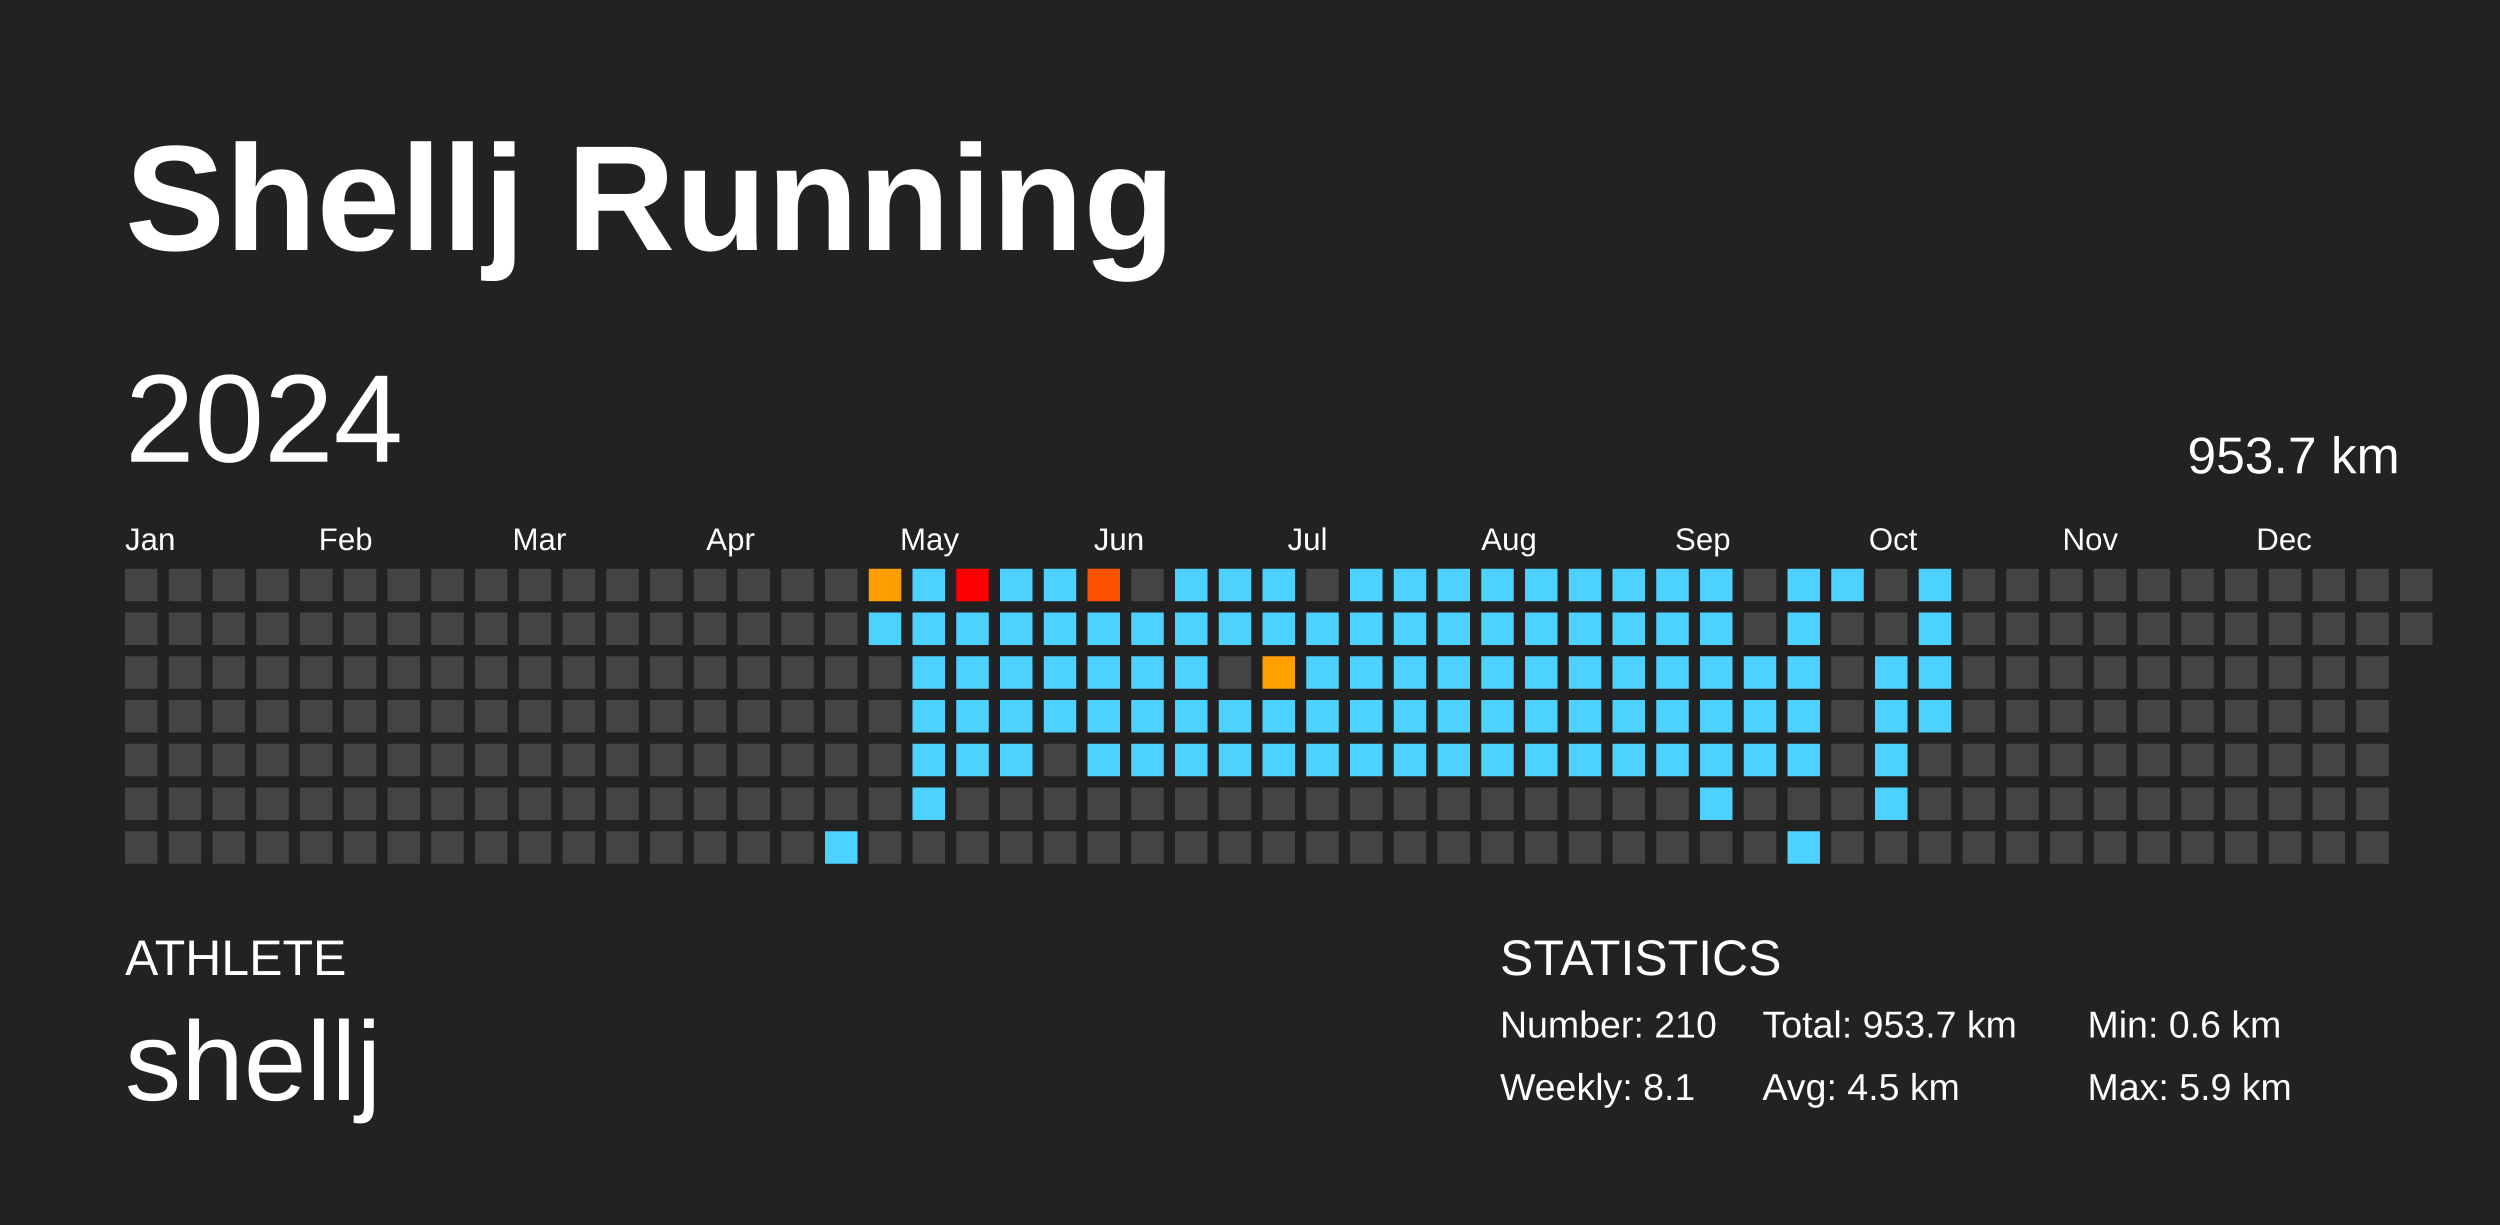
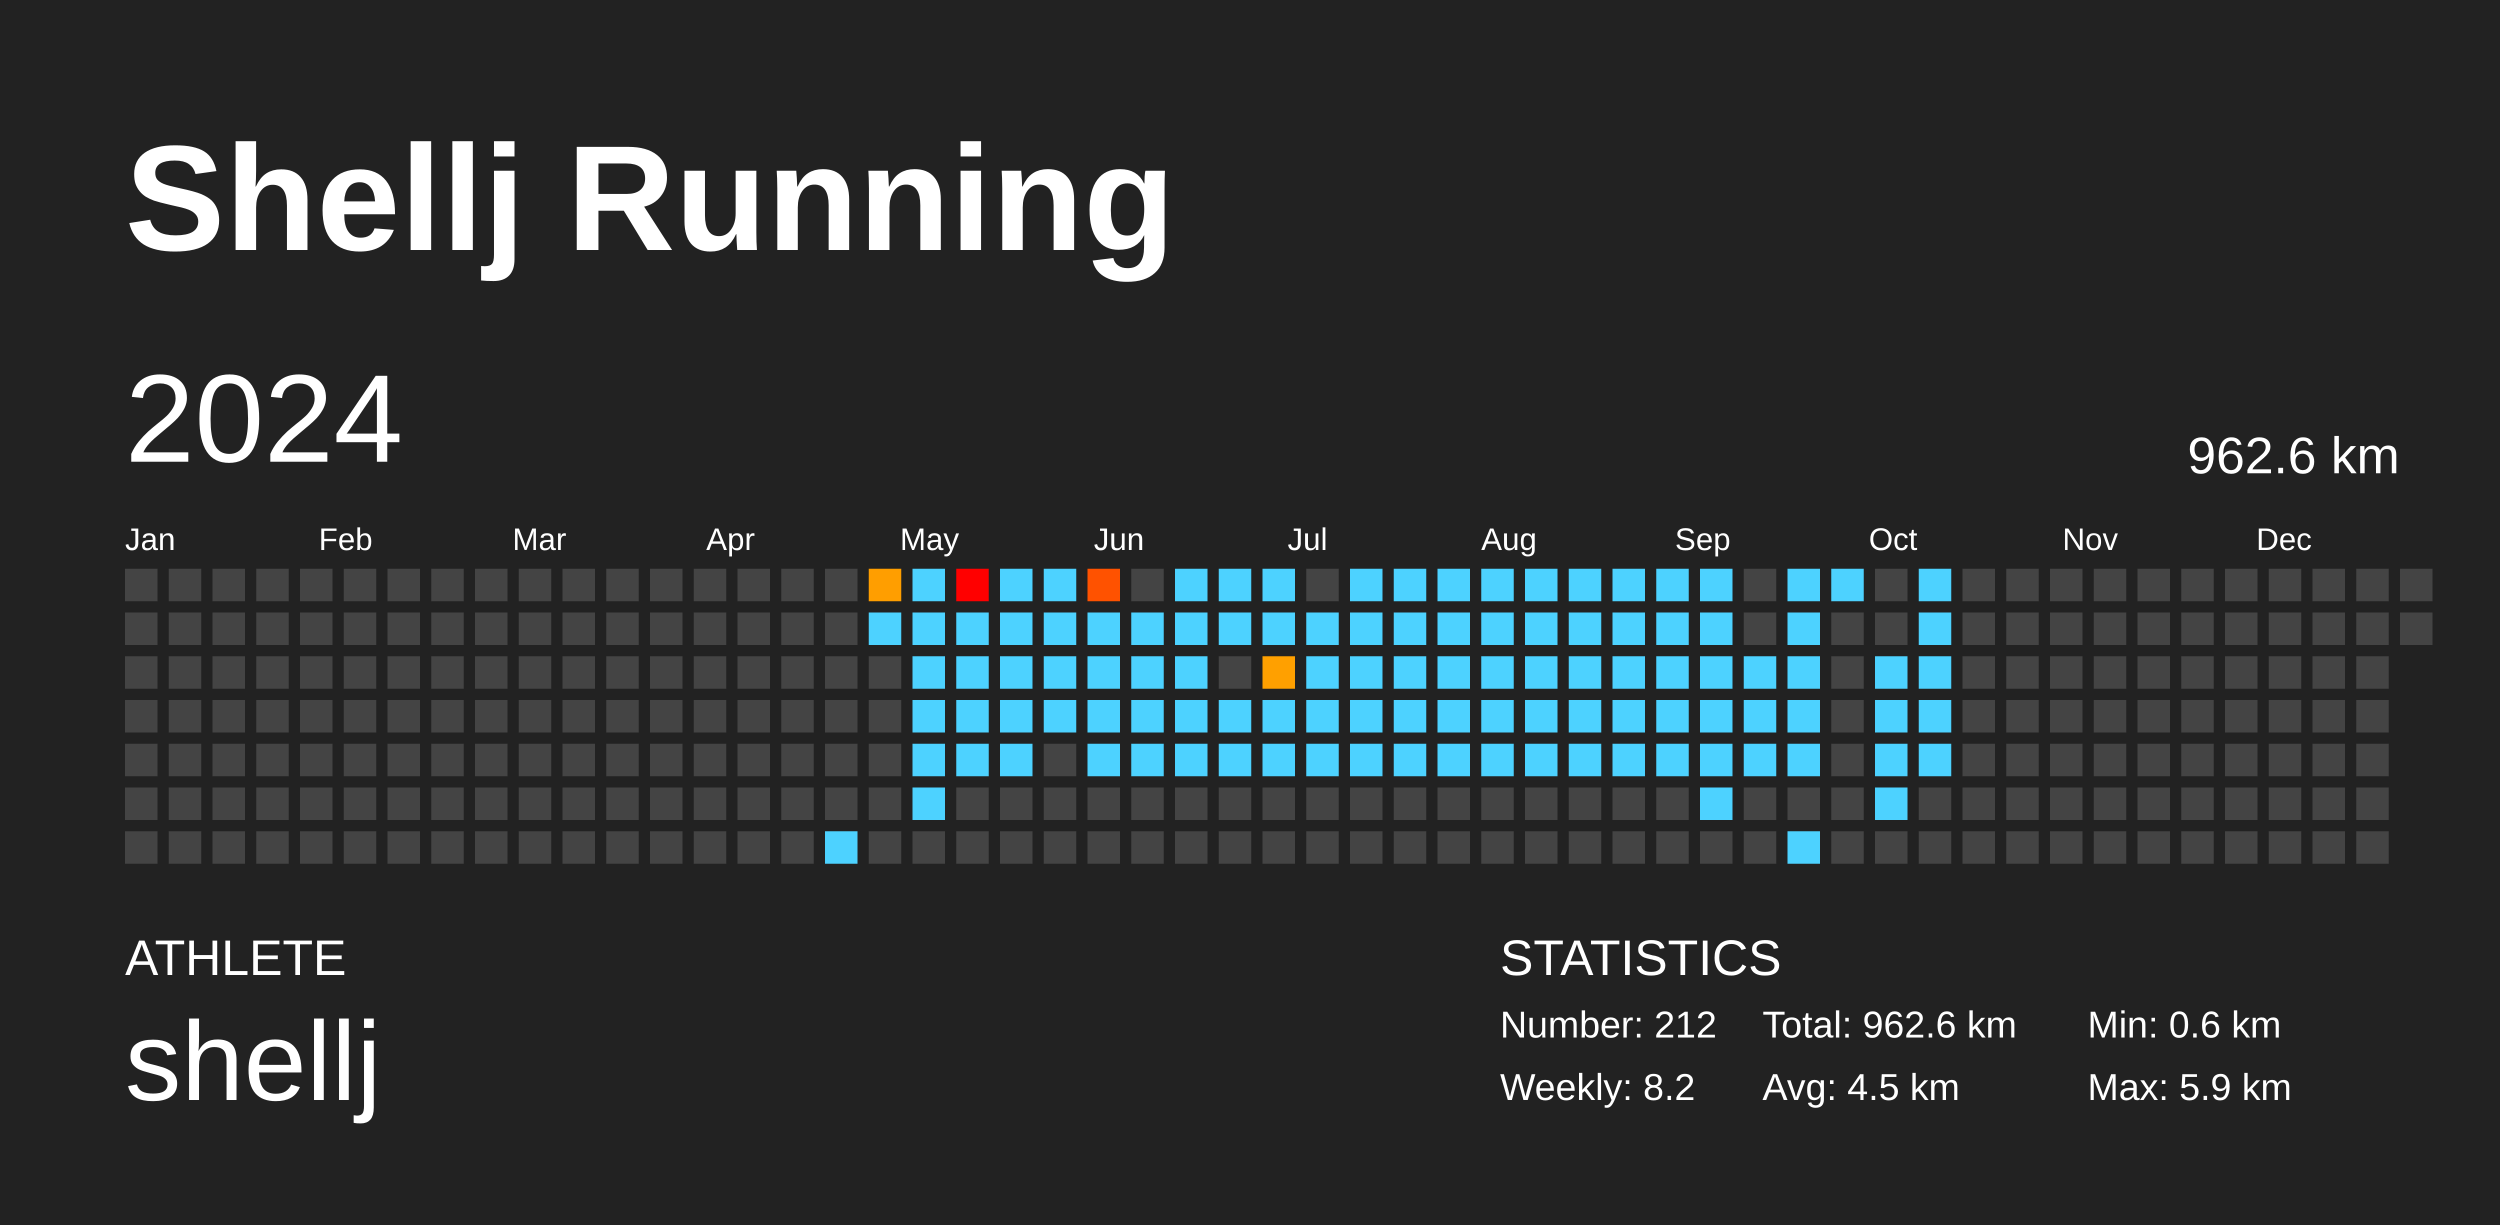
<svg xmlns="http://www.w3.org/2000/svg" baseProfile="full" height="98mm" version="1.1" viewBox="0,0,200,98" width="200mm">
  <defs />
  <rect fill="#222222" height="98" width="200" x="0" y="0" />
  <text fill="#FFFFFF" style="font-size:12px; font-family:Arial; font-weight:bold;" x="10" y="20">Shellj Running</text>
  <text fill="#FFFFFF" style="font-size:4px; font-family:Arial" x="10" y="78">ATHLETE</text>
  <text fill="#FFFFFF" style="font-size:9px; font-family:Arial" x="10" y="88">shellj</text>
  <text fill="#FFFFFF" style="font-size:4px; font-family:Arial" x="120" y="78">STATISTICS</text>
-   <text fill="#FFFFFF" style="font-size:3px; font-family:Arial" x="120" y="83">Number: 210</text>
-   <text fill="#FFFFFF" style="font-size:3px; font-family:Arial" x="120" y="88">Weekly: 8.1</text>
-   <text fill="#FFFFFF" style="font-size:3px; font-family:Arial" x="141" y="83">Total: 953.7 km</text>
+   <text fill="#FFFFFF" style="font-size:3px; font-family:Arial" x="120" y="83">Number: 212</text>
+   <text fill="#FFFFFF" style="font-size:3px; font-family:Arial" x="120" y="88">Weekly: 8.2</text>
+   <text fill="#FFFFFF" style="font-size:3px; font-family:Arial" x="141" y="83">Total: 962.6 km</text>
  <text fill="#FFFFFF" style="font-size:3px; font-family:Arial" x="141" y="88">Avg: 4.5 km</text>
  <text fill="#FFFFFF" style="font-size:3px; font-family:Arial" x="167" y="83">Min: 0.6 km</text>
  <text fill="#FFFFFF" style="font-size:3px; font-family:Arial" x="167" y="88">Max: 5.9 km</text>
  <text dominant-baseline="hanging" fill="#FFFFFF" style="font-size:10.0px; font-family:Arial;" x="10" y="30">2024</text>
-   <text dominant-baseline="hanging" fill="#FFFFFF" style="font-size:4.125px; font-family:Arial;" x="175" y="35">953.7 km</text>
+   <text dominant-baseline="hanging" fill="#FFFFFF" style="font-size:4.125px; font-family:Arial;" x="175" y="35">962.6 km</text>
  <text fill="#FFFFFF" style="font-size:2.5px; font-family:Arial" x="10.0" y="44">Jan</text>
  <text fill="#FFFFFF" style="font-size:2.5px; font-family:Arial" x="25.5" y="44">Feb</text>
  <text fill="#FFFFFF" style="font-size:2.5px; font-family:Arial" x="41.0" y="44">Mar</text>
  <text fill="#FFFFFF" style="font-size:2.5px; font-family:Arial" x="56.5" y="44">Apr</text>
  <text fill="#FFFFFF" style="font-size:2.5px; font-family:Arial" x="72.0" y="44">May</text>
  <text fill="#FFFFFF" style="font-size:2.5px; font-family:Arial" x="87.5" y="44">Jun</text>
  <text fill="#FFFFFF" style="font-size:2.5px; font-family:Arial" x="103.0" y="44">Jul</text>
  <text fill="#FFFFFF" style="font-size:2.5px; font-family:Arial" x="118.5" y="44">Aug</text>
  <text fill="#FFFFFF" style="font-size:2.5px; font-family:Arial" x="134.0" y="44">Sep</text>
  <text fill="#FFFFFF" style="font-size:2.5px; font-family:Arial" x="149.5" y="44">Oct</text>
  <text fill="#FFFFFF" style="font-size:2.5px; font-family:Arial" x="165.0" y="44">Nov</text>
  <text fill="#FFFFFF" style="font-size:2.5px; font-family:Arial" x="180.5" y="44">Dec</text>
  <rect fill="#444444" height="2.6" width="2.6" x="10.0" y="45.5" />
  <rect fill="#444444" height="2.6" width="2.6" x="10.0" y="49.0" />
  <rect fill="#444444" height="2.6" width="2.6" x="10.0" y="52.5" />
  <rect fill="#444444" height="2.6" width="2.6" x="10.0" y="56.0" />
  <rect fill="#444444" height="2.6" width="2.6" x="10.0" y="59.5" />
  <rect fill="#444444" height="2.6" width="2.6" x="10.0" y="63.0" />
  <rect fill="#444444" height="2.6" width="2.6" x="10.0" y="66.5" />
  <rect fill="#444444" height="2.6" width="2.6" x="13.5" y="45.5" />
  <rect fill="#444444" height="2.6" width="2.6" x="13.5" y="49.0" />
  <rect fill="#444444" height="2.6" width="2.6" x="13.5" y="52.5" />
  <rect fill="#444444" height="2.6" width="2.6" x="13.5" y="56.0" />
  <rect fill="#444444" height="2.6" width="2.6" x="13.5" y="59.5" />
  <rect fill="#444444" height="2.6" width="2.6" x="13.5" y="63.0" />
  <rect fill="#444444" height="2.6" width="2.6" x="13.5" y="66.5" />
  <rect fill="#444444" height="2.6" width="2.6" x="17.0" y="45.5" />
  <rect fill="#444444" height="2.6" width="2.6" x="17.0" y="49.0" />
  <rect fill="#444444" height="2.6" width="2.6" x="17.0" y="52.5" />
  <rect fill="#444444" height="2.6" width="2.6" x="17.0" y="56.0" />
  <rect fill="#444444" height="2.6" width="2.6" x="17.0" y="59.5" />
  <rect fill="#444444" height="2.6" width="2.6" x="17.0" y="63.0" />
  <rect fill="#444444" height="2.6" width="2.6" x="17.0" y="66.5" />
  <rect fill="#444444" height="2.6" width="2.6" x="20.5" y="45.5" />
  <rect fill="#444444" height="2.6" width="2.6" x="20.5" y="49.0" />
  <rect fill="#444444" height="2.6" width="2.6" x="20.5" y="52.5" />
  <rect fill="#444444" height="2.6" width="2.6" x="20.5" y="56.0" />
  <rect fill="#444444" height="2.6" width="2.6" x="20.5" y="59.5" />
  <rect fill="#444444" height="2.6" width="2.6" x="20.5" y="63.0" />
  <rect fill="#444444" height="2.6" width="2.6" x="20.5" y="66.5" />
  <rect fill="#444444" height="2.6" width="2.6" x="24.0" y="45.5" />
  <rect fill="#444444" height="2.6" width="2.6" x="24.0" y="49.0" />
  <rect fill="#444444" height="2.6" width="2.6" x="24.0" y="52.5" />
  <rect fill="#444444" height="2.6" width="2.6" x="24.0" y="56.0" />
  <rect fill="#444444" height="2.6" width="2.6" x="24.0" y="59.5" />
  <rect fill="#444444" height="2.6" width="2.6" x="24.0" y="63.0" />
  <rect fill="#444444" height="2.6" width="2.6" x="24.0" y="66.5" />
  <rect fill="#444444" height="2.6" width="2.6" x="27.5" y="45.5" />
  <rect fill="#444444" height="2.6" width="2.6" x="27.5" y="49.0" />
  <rect fill="#444444" height="2.6" width="2.6" x="27.5" y="52.5" />
  <rect fill="#444444" height="2.6" width="2.6" x="27.5" y="56.0" />
  <rect fill="#444444" height="2.6" width="2.6" x="27.5" y="59.5" />
  <rect fill="#444444" height="2.6" width="2.6" x="27.5" y="63.0" />
  <rect fill="#444444" height="2.6" width="2.6" x="27.5" y="66.5" />
  <rect fill="#444444" height="2.6" width="2.6" x="31.0" y="45.5" />
  <rect fill="#444444" height="2.6" width="2.6" x="31.0" y="49.0" />
  <rect fill="#444444" height="2.6" width="2.6" x="31.0" y="52.5" />
  <rect fill="#444444" height="2.6" width="2.6" x="31.0" y="56.0" />
  <rect fill="#444444" height="2.6" width="2.6" x="31.0" y="59.5" />
  <rect fill="#444444" height="2.6" width="2.6" x="31.0" y="63.0" />
  <rect fill="#444444" height="2.6" width="2.6" x="31.0" y="66.5" />
  <rect fill="#444444" height="2.6" width="2.6" x="34.5" y="45.5" />
  <rect fill="#444444" height="2.6" width="2.6" x="34.5" y="49.0" />
  <rect fill="#444444" height="2.6" width="2.6" x="34.5" y="52.5" />
  <rect fill="#444444" height="2.6" width="2.6" x="34.5" y="56.0" />
  <rect fill="#444444" height="2.6" width="2.6" x="34.5" y="59.5" />
  <rect fill="#444444" height="2.6" width="2.6" x="34.5" y="63.0" />
  <rect fill="#444444" height="2.6" width="2.6" x="34.5" y="66.5" />
  <rect fill="#444444" height="2.6" width="2.6" x="38.0" y="45.5" />
  <rect fill="#444444" height="2.6" width="2.6" x="38.0" y="49.0" />
  <rect fill="#444444" height="2.6" width="2.6" x="38.0" y="52.5" />
  <rect fill="#444444" height="2.6" width="2.6" x="38.0" y="56.0" />
  <rect fill="#444444" height="2.6" width="2.6" x="38.0" y="59.5" />
  <rect fill="#444444" height="2.6" width="2.6" x="38.0" y="63.0" />
  <rect fill="#444444" height="2.6" width="2.6" x="38.0" y="66.5" />
  <rect fill="#444444" height="2.6" width="2.6" x="41.5" y="45.5" />
  <rect fill="#444444" height="2.6" width="2.6" x="41.5" y="49.0" />
  <rect fill="#444444" height="2.6" width="2.6" x="41.5" y="52.5" />
  <rect fill="#444444" height="2.6" width="2.6" x="41.5" y="56.0" />
  <rect fill="#444444" height="2.6" width="2.6" x="41.5" y="59.5" />
  <rect fill="#444444" height="2.6" width="2.6" x="41.5" y="63.0" />
  <rect fill="#444444" height="2.6" width="2.6" x="41.5" y="66.5" />
  <rect fill="#444444" height="2.6" width="2.6" x="45.0" y="45.5" />
  <rect fill="#444444" height="2.6" width="2.6" x="45.0" y="49.0" />
  <rect fill="#444444" height="2.6" width="2.6" x="45.0" y="52.5" />
  <rect fill="#444444" height="2.6" width="2.6" x="45.0" y="56.0" />
  <rect fill="#444444" height="2.6" width="2.6" x="45.0" y="59.5" />
  <rect fill="#444444" height="2.6" width="2.6" x="45.0" y="63.0" />
  <rect fill="#444444" height="2.6" width="2.6" x="45.0" y="66.5" />
  <rect fill="#444444" height="2.6" width="2.6" x="48.5" y="45.5" />
  <rect fill="#444444" height="2.6" width="2.6" x="48.5" y="49.0" />
  <rect fill="#444444" height="2.6" width="2.6" x="48.5" y="52.5" />
  <rect fill="#444444" height="2.6" width="2.6" x="48.5" y="56.0" />
  <rect fill="#444444" height="2.6" width="2.6" x="48.5" y="59.5" />
  <rect fill="#444444" height="2.6" width="2.6" x="48.5" y="63.0" />
  <rect fill="#444444" height="2.6" width="2.6" x="48.5" y="66.5" />
  <rect fill="#444444" height="2.6" width="2.6" x="52.0" y="45.5" />
  <rect fill="#444444" height="2.6" width="2.6" x="52.0" y="49.0" />
  <rect fill="#444444" height="2.6" width="2.6" x="52.0" y="52.5" />
  <rect fill="#444444" height="2.6" width="2.6" x="52.0" y="56.0" />
  <rect fill="#444444" height="2.6" width="2.6" x="52.0" y="59.5" />
  <rect fill="#444444" height="2.6" width="2.6" x="52.0" y="63.0" />
  <rect fill="#444444" height="2.6" width="2.6" x="52.0" y="66.5" />
  <rect fill="#444444" height="2.6" width="2.6" x="55.5" y="45.5" />
  <rect fill="#444444" height="2.6" width="2.6" x="55.5" y="49.0" />
  <rect fill="#444444" height="2.6" width="2.6" x="55.5" y="52.5" />
  <rect fill="#444444" height="2.6" width="2.6" x="55.5" y="56.0" />
  <rect fill="#444444" height="2.6" width="2.6" x="55.5" y="59.5" />
  <rect fill="#444444" height="2.6" width="2.6" x="55.5" y="63.0" />
  <rect fill="#444444" height="2.6" width="2.6" x="55.5" y="66.5" />
  <rect fill="#444444" height="2.6" width="2.6" x="59.0" y="45.5" />
  <rect fill="#444444" height="2.6" width="2.6" x="59.0" y="49.0" />
  <rect fill="#444444" height="2.6" width="2.6" x="59.0" y="52.5" />
  <rect fill="#444444" height="2.6" width="2.6" x="59.0" y="56.0" />
  <rect fill="#444444" height="2.6" width="2.6" x="59.0" y="59.5" />
  <rect fill="#444444" height="2.6" width="2.6" x="59.0" y="63.0" />
  <rect fill="#444444" height="2.6" width="2.6" x="59.0" y="66.5" />
  <rect fill="#444444" height="2.6" width="2.6" x="62.5" y="45.5" />
  <rect fill="#444444" height="2.6" width="2.6" x="62.5" y="49.0" />
  <rect fill="#444444" height="2.6" width="2.6" x="62.5" y="52.5" />
  <rect fill="#444444" height="2.6" width="2.6" x="62.5" y="56.0" />
  <rect fill="#444444" height="2.6" width="2.6" x="62.5" y="59.5" />
  <rect fill="#444444" height="2.6" width="2.6" x="62.5" y="63.0" />
  <rect fill="#444444" height="2.6" width="2.6" x="62.5" y="66.5" />
  <rect fill="#444444" height="2.6" width="2.6" x="66.0" y="45.5" />
  <rect fill="#444444" height="2.6" width="2.6" x="66.0" y="49.0" />
  <rect fill="#444444" height="2.6" width="2.6" x="66.0" y="52.5" />
  <rect fill="#444444" height="2.6" width="2.6" x="66.0" y="56.0" />
  <rect fill="#444444" height="2.6" width="2.6" x="66.0" y="59.5" />
  <rect fill="#444444" height="2.6" width="2.6" x="66.0" y="63.0" />
  <rect fill="#4dd2ff" height="2.6" width="2.6" x="66.0" y="66.5" />
  <rect fill="#ff9e00" height="2.6" width="2.6" x="69.5" y="45.5" />
  <rect fill="#4dd2ff" height="2.6" width="2.6" x="69.5" y="49.0" />
  <rect fill="#444444" height="2.6" width="2.6" x="69.5" y="52.5" />
  <rect fill="#444444" height="2.6" width="2.6" x="69.5" y="56.0" />
  <rect fill="#444444" height="2.6" width="2.6" x="69.5" y="59.5" />
  <rect fill="#444444" height="2.6" width="2.6" x="69.5" y="63.0" />
  <rect fill="#444444" height="2.6" width="2.6" x="69.5" y="66.5" />
  <rect fill="#4dd2ff" height="2.6" width="2.6" x="73.0" y="45.5" />
  <rect fill="#4dd2ff" height="2.6" width="2.6" x="73.0" y="49.0" />
  <rect fill="#4dd2ff" height="2.6" width="2.6" x="73.0" y="52.5" />
  <rect fill="#4dd2ff" height="2.6" width="2.6" x="73.0" y="56.0" />
  <rect fill="#4dd2ff" height="2.6" width="2.6" x="73.0" y="59.5" />
  <rect fill="#4dd2ff" height="2.6" width="2.6" x="73.0" y="63.0" />
  <rect fill="#444444" height="2.6" width="2.6" x="73.0" y="66.5" />
  <rect fill="red" height="2.6" width="2.6" x="76.5" y="45.5" />
  <rect fill="#4dd2ff" height="2.6" width="2.6" x="76.5" y="49.0" />
  <rect fill="#4dd2ff" height="2.6" width="2.6" x="76.5" y="52.5" />
  <rect fill="#4dd2ff" height="2.6" width="2.6" x="76.5" y="56.0" />
  <rect fill="#4dd2ff" height="2.6" width="2.6" x="76.5" y="59.5" />
  <rect fill="#444444" height="2.6" width="2.6" x="76.5" y="63.0" />
  <rect fill="#444444" height="2.6" width="2.6" x="76.5" y="66.5" />
  <rect fill="#4dd2ff" height="2.6" width="2.6" x="80.0" y="45.5" />
  <rect fill="#4dd2ff" height="2.6" width="2.6" x="80.0" y="49.0" />
  <rect fill="#4dd2ff" height="2.6" width="2.6" x="80.0" y="52.5" />
  <rect fill="#4dd2ff" height="2.6" width="2.6" x="80.0" y="56.0" />
  <rect fill="#4dd2ff" height="2.6" width="2.6" x="80.0" y="59.5" />
  <rect fill="#444444" height="2.6" width="2.6" x="80.0" y="63.0" />
  <rect fill="#444444" height="2.6" width="2.6" x="80.0" y="66.5" />
  <rect fill="#4dd2ff" height="2.6" width="2.6" x="83.5" y="45.5" />
  <rect fill="#4dd2ff" height="2.6" width="2.6" x="83.5" y="49.0" />
  <rect fill="#4dd2ff" height="2.6" width="2.6" x="83.5" y="52.5" />
  <rect fill="#4dd2ff" height="2.6" width="2.6" x="83.5" y="56.0" />
  <rect fill="#444444" height="2.6" width="2.6" x="83.5" y="59.5" />
  <rect fill="#444444" height="2.6" width="2.6" x="83.5" y="63.0" />
  <rect fill="#444444" height="2.6" width="2.6" x="83.5" y="66.5" />
  <rect fill="#ff5200" height="2.6" width="2.6" x="87.0" y="45.5" />
  <rect fill="#4dd2ff" height="2.6" width="2.6" x="87.0" y="49.0" />
  <rect fill="#4dd2ff" height="2.6" width="2.6" x="87.0" y="52.5" />
  <rect fill="#4dd2ff" height="2.6" width="2.6" x="87.0" y="56.0" />
  <rect fill="#4dd2ff" height="2.6" width="2.6" x="87.0" y="59.5" />
  <rect fill="#444444" height="2.6" width="2.6" x="87.0" y="63.0" />
  <rect fill="#444444" height="2.6" width="2.6" x="87.0" y="66.5" />
  <rect fill="#444444" height="2.6" width="2.6" x="90.5" y="45.5" />
  <rect fill="#4dd2ff" height="2.6" width="2.6" x="90.5" y="49.0" />
  <rect fill="#4dd2ff" height="2.6" width="2.6" x="90.5" y="52.5" />
  <rect fill="#4dd2ff" height="2.6" width="2.6" x="90.5" y="56.0" />
  <rect fill="#4dd2ff" height="2.6" width="2.6" x="90.5" y="59.5" />
  <rect fill="#444444" height="2.6" width="2.6" x="90.5" y="63.0" />
  <rect fill="#444444" height="2.6" width="2.6" x="90.5" y="66.5" />
  <rect fill="#4dd2ff" height="2.6" width="2.6" x="94.0" y="45.5" />
  <rect fill="#4dd2ff" height="2.6" width="2.6" x="94.0" y="49.0" />
  <rect fill="#4dd2ff" height="2.6" width="2.6" x="94.0" y="52.5" />
  <rect fill="#4dd2ff" height="2.6" width="2.6" x="94.0" y="56.0" />
  <rect fill="#4dd2ff" height="2.6" width="2.6" x="94.0" y="59.5" />
  <rect fill="#444444" height="2.6" width="2.6" x="94.0" y="63.0" />
  <rect fill="#444444" height="2.6" width="2.6" x="94.0" y="66.5" />
  <rect fill="#4dd2ff" height="2.6" width="2.6" x="97.5" y="45.5" />
  <rect fill="#4dd2ff" height="2.6" width="2.6" x="97.5" y="49.0" />
  <rect fill="#444444" height="2.6" width="2.6" x="97.5" y="52.5" />
  <rect fill="#4dd2ff" height="2.6" width="2.6" x="97.5" y="56.0" />
  <rect fill="#4dd2ff" height="2.6" width="2.6" x="97.5" y="59.5" />
  <rect fill="#444444" height="2.6" width="2.6" x="97.5" y="63.0" />
  <rect fill="#444444" height="2.6" width="2.6" x="97.5" y="66.5" />
  <rect fill="#4dd2ff" height="2.6" width="2.6" x="101.0" y="45.5" />
  <rect fill="#4dd2ff" height="2.6" width="2.6" x="101.0" y="49.0" />
  <rect fill="#ffa000" height="2.6" width="2.6" x="101.0" y="52.5" />
  <rect fill="#4dd2ff" height="2.6" width="2.6" x="101.0" y="56.0" />
  <rect fill="#4dd2ff" height="2.6" width="2.6" x="101.0" y="59.5" />
  <rect fill="#444444" height="2.6" width="2.6" x="101.0" y="63.0" />
  <rect fill="#444444" height="2.6" width="2.6" x="101.0" y="66.5" />
  <rect fill="#444444" height="2.6" width="2.6" x="104.5" y="45.5" />
  <rect fill="#4dd2ff" height="2.6" width="2.6" x="104.5" y="49.0" />
  <rect fill="#4dd2ff" height="2.6" width="2.6" x="104.5" y="52.5" />
  <rect fill="#4dd2ff" height="2.6" width="2.6" x="104.5" y="56.0" />
  <rect fill="#4dd2ff" height="2.6" width="2.6" x="104.5" y="59.5" />
  <rect fill="#444444" height="2.6" width="2.6" x="104.5" y="63.0" />
  <rect fill="#444444" height="2.6" width="2.6" x="104.5" y="66.5" />
  <rect fill="#4dd2ff" height="2.6" width="2.6" x="108.0" y="45.5" />
  <rect fill="#4dd2ff" height="2.6" width="2.6" x="108.0" y="49.0" />
  <rect fill="#4dd2ff" height="2.6" width="2.6" x="108.0" y="52.5" />
  <rect fill="#4dd2ff" height="2.6" width="2.6" x="108.0" y="56.0" />
  <rect fill="#4dd2ff" height="2.6" width="2.6" x="108.0" y="59.5" />
  <rect fill="#444444" height="2.6" width="2.6" x="108.0" y="63.0" />
  <rect fill="#444444" height="2.6" width="2.6" x="108.0" y="66.5" />
  <rect fill="#4dd2ff" height="2.6" width="2.6" x="111.5" y="45.5" />
  <rect fill="#4dd2ff" height="2.6" width="2.6" x="111.5" y="49.0" />
  <rect fill="#4dd2ff" height="2.6" width="2.6" x="111.5" y="52.5" />
  <rect fill="#4dd2ff" height="2.6" width="2.6" x="111.5" y="56.0" />
  <rect fill="#4dd2ff" height="2.6" width="2.6" x="111.5" y="59.5" />
  <rect fill="#444444" height="2.6" width="2.6" x="111.5" y="63.0" />
  <rect fill="#444444" height="2.6" width="2.6" x="111.5" y="66.5" />
  <rect fill="#4dd2ff" height="2.6" width="2.6" x="115.0" y="45.5" />
  <rect fill="#4dd2ff" height="2.6" width="2.6" x="115.0" y="49.0" />
  <rect fill="#4dd2ff" height="2.6" width="2.6" x="115.0" y="52.5" />
  <rect fill="#4dd2ff" height="2.6" width="2.6" x="115.0" y="56.0" />
  <rect fill="#4dd2ff" height="2.6" width="2.6" x="115.0" y="59.5" />
  <rect fill="#444444" height="2.6" width="2.6" x="115.0" y="63.0" />
  <rect fill="#444444" height="2.6" width="2.6" x="115.0" y="66.5" />
  <rect fill="#4dd2ff" height="2.6" width="2.6" x="118.5" y="45.5" />
  <rect fill="#4dd2ff" height="2.6" width="2.6" x="118.5" y="49.0" />
  <rect fill="#4dd2ff" height="2.6" width="2.6" x="118.5" y="52.5" />
  <rect fill="#4dd2ff" height="2.6" width="2.6" x="118.5" y="56.0" />
  <rect fill="#4dd2ff" height="2.6" width="2.6" x="118.5" y="59.5" />
  <rect fill="#444444" height="2.6" width="2.6" x="118.5" y="63.0" />
  <rect fill="#444444" height="2.6" width="2.6" x="118.5" y="66.5" />
  <rect fill="#4dd2ff" height="2.6" width="2.6" x="122.0" y="45.5" />
  <rect fill="#4dd2ff" height="2.6" width="2.6" x="122.0" y="49.0" />
  <rect fill="#4dd2ff" height="2.6" width="2.6" x="122.0" y="52.5" />
  <rect fill="#4dd2ff" height="2.6" width="2.6" x="122.0" y="56.0" />
  <rect fill="#4dd2ff" height="2.6" width="2.6" x="122.0" y="59.5" />
  <rect fill="#444444" height="2.6" width="2.6" x="122.0" y="63.0" />
  <rect fill="#444444" height="2.6" width="2.6" x="122.0" y="66.5" />
  <rect fill="#4dd2ff" height="2.6" width="2.6" x="125.5" y="45.5" />
  <rect fill="#4dd2ff" height="2.6" width="2.6" x="125.5" y="49.0" />
  <rect fill="#4dd2ff" height="2.6" width="2.6" x="125.5" y="52.5" />
  <rect fill="#4dd2ff" height="2.6" width="2.6" x="125.5" y="56.0" />
  <rect fill="#4dd2ff" height="2.6" width="2.6" x="125.5" y="59.5" />
  <rect fill="#444444" height="2.6" width="2.6" x="125.5" y="63.0" />
  <rect fill="#444444" height="2.6" width="2.6" x="125.5" y="66.5" />
  <rect fill="#4dd2ff" height="2.6" width="2.6" x="129.0" y="45.5" />
  <rect fill="#4dd2ff" height="2.6" width="2.6" x="129.0" y="49.0" />
  <rect fill="#4dd2ff" height="2.6" width="2.6" x="129.0" y="52.5" />
  <rect fill="#4dd2ff" height="2.6" width="2.6" x="129.0" y="56.0" />
  <rect fill="#4dd2ff" height="2.6" width="2.6" x="129.0" y="59.5" />
  <rect fill="#444444" height="2.6" width="2.6" x="129.0" y="63.0" />
  <rect fill="#444444" height="2.6" width="2.6" x="129.0" y="66.5" />
  <rect fill="#4dd2ff" height="2.6" width="2.6" x="132.5" y="45.5" />
  <rect fill="#4dd2ff" height="2.6" width="2.6" x="132.5" y="49.0" />
  <rect fill="#4dd2ff" height="2.6" width="2.6" x="132.5" y="52.5" />
  <rect fill="#4dd2ff" height="2.6" width="2.6" x="132.5" y="56.0" />
  <rect fill="#4dd2ff" height="2.6" width="2.6" x="132.5" y="59.5" />
  <rect fill="#444444" height="2.6" width="2.6" x="132.5" y="63.0" />
  <rect fill="#444444" height="2.6" width="2.6" x="132.5" y="66.5" />
  <rect fill="#4dd2ff" height="2.6" width="2.6" x="136.0" y="45.5" />
  <rect fill="#4dd2ff" height="2.6" width="2.6" x="136.0" y="49.0" />
  <rect fill="#4dd2ff" height="2.6" width="2.6" x="136.0" y="52.5" />
  <rect fill="#4dd2ff" height="2.6" width="2.6" x="136.0" y="56.0" />
  <rect fill="#4dd2ff" height="2.6" width="2.6" x="136.0" y="59.5" />
  <rect fill="#4dd2ff" height="2.6" width="2.6" x="136.0" y="63.0" />
  <rect fill="#444444" height="2.6" width="2.6" x="136.0" y="66.5" />
  <rect fill="#444444" height="2.6" width="2.6" x="139.5" y="45.5" />
  <rect fill="#444444" height="2.6" width="2.6" x="139.5" y="49.0" />
  <rect fill="#4dd2ff" height="2.6" width="2.6" x="139.5" y="52.5" />
  <rect fill="#4dd2ff" height="2.6" width="2.6" x="139.5" y="56.0" />
  <rect fill="#4dd2ff" height="2.6" width="2.6" x="139.5" y="59.5" />
  <rect fill="#444444" height="2.6" width="2.6" x="139.5" y="63.0" />
  <rect fill="#444444" height="2.6" width="2.6" x="139.5" y="66.5" />
  <rect fill="#4dd2ff" height="2.6" width="2.6" x="143.0" y="45.5" />
  <rect fill="#4dd2ff" height="2.6" width="2.6" x="143.0" y="49.0" />
  <rect fill="#4dd2ff" height="2.6" width="2.6" x="143.0" y="52.5" />
  <rect fill="#4dd2ff" height="2.6" width="2.6" x="143.0" y="56.0" />
  <rect fill="#4dd2ff" height="2.6" width="2.6" x="143.0" y="59.5" />
  <rect fill="#444444" height="2.6" width="2.6" x="143.0" y="63.0" />
  <rect fill="#4dd2ff" height="2.6" width="2.6" x="143.0" y="66.5" />
  <rect fill="#4dd2ff" height="2.6" width="2.6" x="146.5" y="45.5" />
  <rect fill="#444444" height="2.6" width="2.6" x="146.5" y="49.0" />
  <rect fill="#444444" height="2.6" width="2.6" x="146.5" y="52.5" />
  <rect fill="#444444" height="2.6" width="2.6" x="146.5" y="56.0" />
  <rect fill="#444444" height="2.6" width="2.6" x="146.5" y="59.5" />
  <rect fill="#444444" height="2.6" width="2.6" x="146.5" y="63.0" />
  <rect fill="#444444" height="2.6" width="2.6" x="146.5" y="66.5" />
  <rect fill="#444444" height="2.6" width="2.6" x="150.0" y="45.5" />
  <rect fill="#444444" height="2.6" width="2.6" x="150.0" y="49.0" />
  <rect fill="#4dd2ff" height="2.6" width="2.6" x="150.0" y="52.5" />
  <rect fill="#4dd2ff" height="2.6" width="2.6" x="150.0" y="56.0" />
  <rect fill="#4dd2ff" height="2.6" width="2.6" x="150.0" y="59.5" />
  <rect fill="#4dd2ff" height="2.6" width="2.6" x="150.0" y="63.0" />
  <rect fill="#444444" height="2.6" width="2.6" x="150.0" y="66.5" />
  <rect fill="#4dd2ff" height="2.6" width="2.6" x="153.5" y="45.5" />
  <rect fill="#4dd2ff" height="2.6" width="2.6" x="153.5" y="49.0" />
  <rect fill="#4dd2ff" height="2.6" width="2.6" x="153.5" y="52.5" />
  <rect fill="#4dd2ff" height="2.6" width="2.6" x="153.5" y="56.0" />
-   <rect fill="#444444" height="2.6" width="2.6" x="153.5" y="59.5" />
+   <rect fill="#4dd2ff" height="2.6" width="2.6" x="153.5" y="59.5" />
  <rect fill="#444444" height="2.6" width="2.6" x="153.5" y="63.0" />
  <rect fill="#444444" height="2.6" width="2.6" x="153.5" y="66.5" />
  <rect fill="#444444" height="2.6" width="2.6" x="157.0" y="45.5" />
  <rect fill="#444444" height="2.6" width="2.6" x="157.0" y="49.0" />
  <rect fill="#444444" height="2.6" width="2.6" x="157.0" y="52.5" />
  <rect fill="#444444" height="2.6" width="2.6" x="157.0" y="56.0" />
  <rect fill="#444444" height="2.6" width="2.6" x="157.0" y="59.5" />
  <rect fill="#444444" height="2.6" width="2.6" x="157.0" y="63.0" />
  <rect fill="#444444" height="2.6" width="2.6" x="157.0" y="66.5" />
  <rect fill="#444444" height="2.6" width="2.6" x="160.5" y="45.5" />
  <rect fill="#444444" height="2.6" width="2.6" x="160.5" y="49.0" />
  <rect fill="#444444" height="2.6" width="2.6" x="160.5" y="52.5" />
  <rect fill="#444444" height="2.6" width="2.6" x="160.5" y="56.0" />
  <rect fill="#444444" height="2.6" width="2.6" x="160.5" y="59.5" />
  <rect fill="#444444" height="2.6" width="2.6" x="160.5" y="63.0" />
  <rect fill="#444444" height="2.6" width="2.6" x="160.5" y="66.5" />
  <rect fill="#444444" height="2.6" width="2.6" x="164.0" y="45.5" />
  <rect fill="#444444" height="2.6" width="2.6" x="164.0" y="49.0" />
  <rect fill="#444444" height="2.6" width="2.6" x="164.0" y="52.5" />
  <rect fill="#444444" height="2.6" width="2.6" x="164.0" y="56.0" />
  <rect fill="#444444" height="2.6" width="2.6" x="164.0" y="59.5" />
  <rect fill="#444444" height="2.6" width="2.6" x="164.0" y="63.0" />
  <rect fill="#444444" height="2.6" width="2.6" x="164.0" y="66.5" />
  <rect fill="#444444" height="2.6" width="2.6" x="167.5" y="45.5" />
  <rect fill="#444444" height="2.6" width="2.6" x="167.5" y="49.0" />
  <rect fill="#444444" height="2.6" width="2.6" x="167.5" y="52.5" />
  <rect fill="#444444" height="2.6" width="2.6" x="167.5" y="56.0" />
  <rect fill="#444444" height="2.6" width="2.6" x="167.5" y="59.5" />
  <rect fill="#444444" height="2.6" width="2.6" x="167.5" y="63.0" />
  <rect fill="#444444" height="2.6" width="2.6" x="167.5" y="66.5" />
  <rect fill="#444444" height="2.6" width="2.6" x="171.0" y="45.5" />
  <rect fill="#444444" height="2.6" width="2.6" x="171.0" y="49.0" />
  <rect fill="#444444" height="2.6" width="2.6" x="171.0" y="52.5" />
  <rect fill="#444444" height="2.6" width="2.6" x="171.0" y="56.0" />
  <rect fill="#444444" height="2.6" width="2.6" x="171.0" y="59.5" />
  <rect fill="#444444" height="2.6" width="2.6" x="171.0" y="63.0" />
  <rect fill="#444444" height="2.6" width="2.6" x="171.0" y="66.5" />
  <rect fill="#444444" height="2.6" width="2.6" x="174.5" y="45.5" />
  <rect fill="#444444" height="2.6" width="2.6" x="174.5" y="49.0" />
  <rect fill="#444444" height="2.6" width="2.6" x="174.5" y="52.5" />
  <rect fill="#444444" height="2.6" width="2.6" x="174.5" y="56.0" />
  <rect fill="#444444" height="2.6" width="2.6" x="174.5" y="59.5" />
  <rect fill="#444444" height="2.6" width="2.6" x="174.5" y="63.0" />
  <rect fill="#444444" height="2.6" width="2.6" x="174.5" y="66.5" />
  <rect fill="#444444" height="2.6" width="2.6" x="178.0" y="45.5" />
  <rect fill="#444444" height="2.6" width="2.6" x="178.0" y="49.0" />
  <rect fill="#444444" height="2.6" width="2.6" x="178.0" y="52.5" />
  <rect fill="#444444" height="2.6" width="2.6" x="178.0" y="56.0" />
  <rect fill="#444444" height="2.6" width="2.6" x="178.0" y="59.5" />
  <rect fill="#444444" height="2.6" width="2.6" x="178.0" y="63.0" />
  <rect fill="#444444" height="2.6" width="2.6" x="178.0" y="66.5" />
  <rect fill="#444444" height="2.6" width="2.6" x="181.5" y="45.5" />
  <rect fill="#444444" height="2.6" width="2.6" x="181.5" y="49.0" />
  <rect fill="#444444" height="2.6" width="2.6" x="181.5" y="52.5" />
  <rect fill="#444444" height="2.6" width="2.6" x="181.5" y="56.0" />
  <rect fill="#444444" height="2.6" width="2.6" x="181.5" y="59.5" />
  <rect fill="#444444" height="2.6" width="2.6" x="181.5" y="63.0" />
  <rect fill="#444444" height="2.6" width="2.6" x="181.5" y="66.5" />
  <rect fill="#444444" height="2.6" width="2.6" x="185.0" y="45.5" />
  <rect fill="#444444" height="2.6" width="2.6" x="185.0" y="49.0" />
  <rect fill="#444444" height="2.6" width="2.6" x="185.0" y="52.5" />
  <rect fill="#444444" height="2.6" width="2.6" x="185.0" y="56.0" />
  <rect fill="#444444" height="2.6" width="2.6" x="185.0" y="59.5" />
  <rect fill="#444444" height="2.6" width="2.6" x="185.0" y="63.0" />
  <rect fill="#444444" height="2.6" width="2.6" x="185.0" y="66.5" />
  <rect fill="#444444" height="2.6" width="2.6" x="188.5" y="45.5" />
  <rect fill="#444444" height="2.6" width="2.6" x="188.5" y="49.0" />
  <rect fill="#444444" height="2.6" width="2.6" x="188.5" y="52.5" />
  <rect fill="#444444" height="2.6" width="2.6" x="188.5" y="56.0" />
  <rect fill="#444444" height="2.6" width="2.6" x="188.5" y="59.5" />
  <rect fill="#444444" height="2.6" width="2.6" x="188.5" y="63.0" />
  <rect fill="#444444" height="2.6" width="2.6" x="188.5" y="66.5" />
  <rect fill="#444444" height="2.6" width="2.6" x="192.0" y="45.5" />
  <rect fill="#444444" height="2.6" width="2.6" x="192.0" y="49.0" />
</svg>
